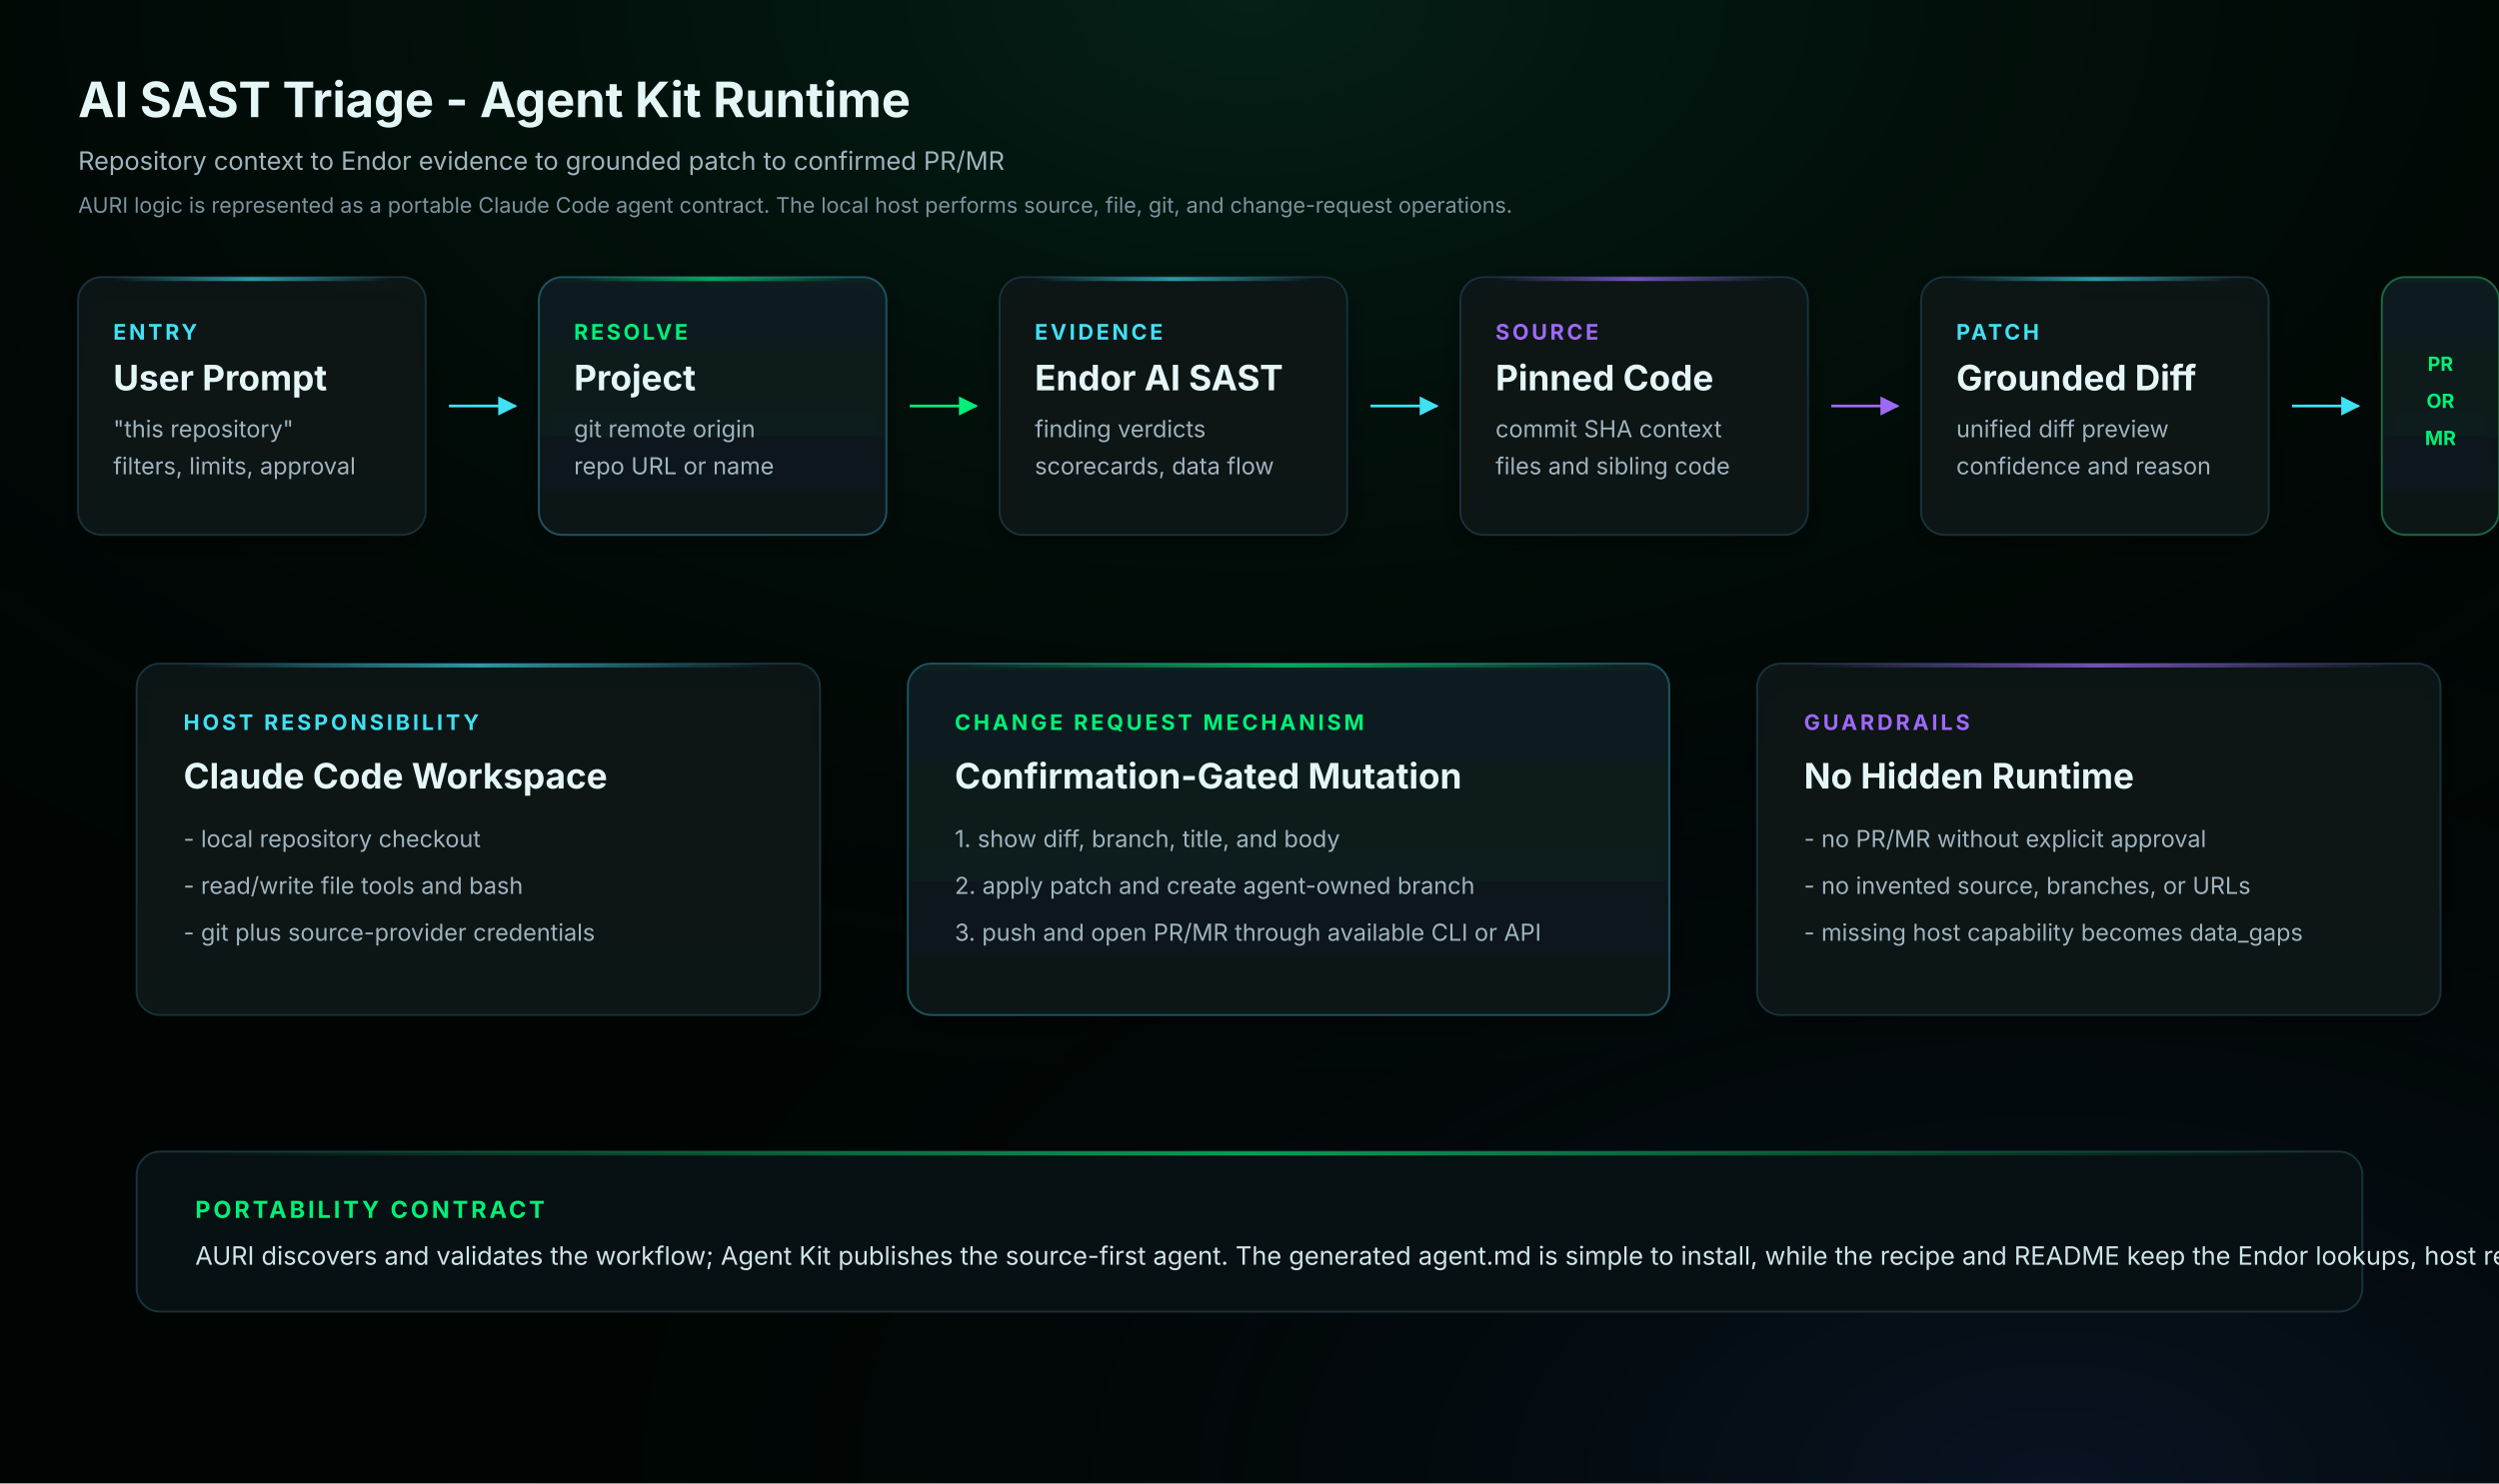
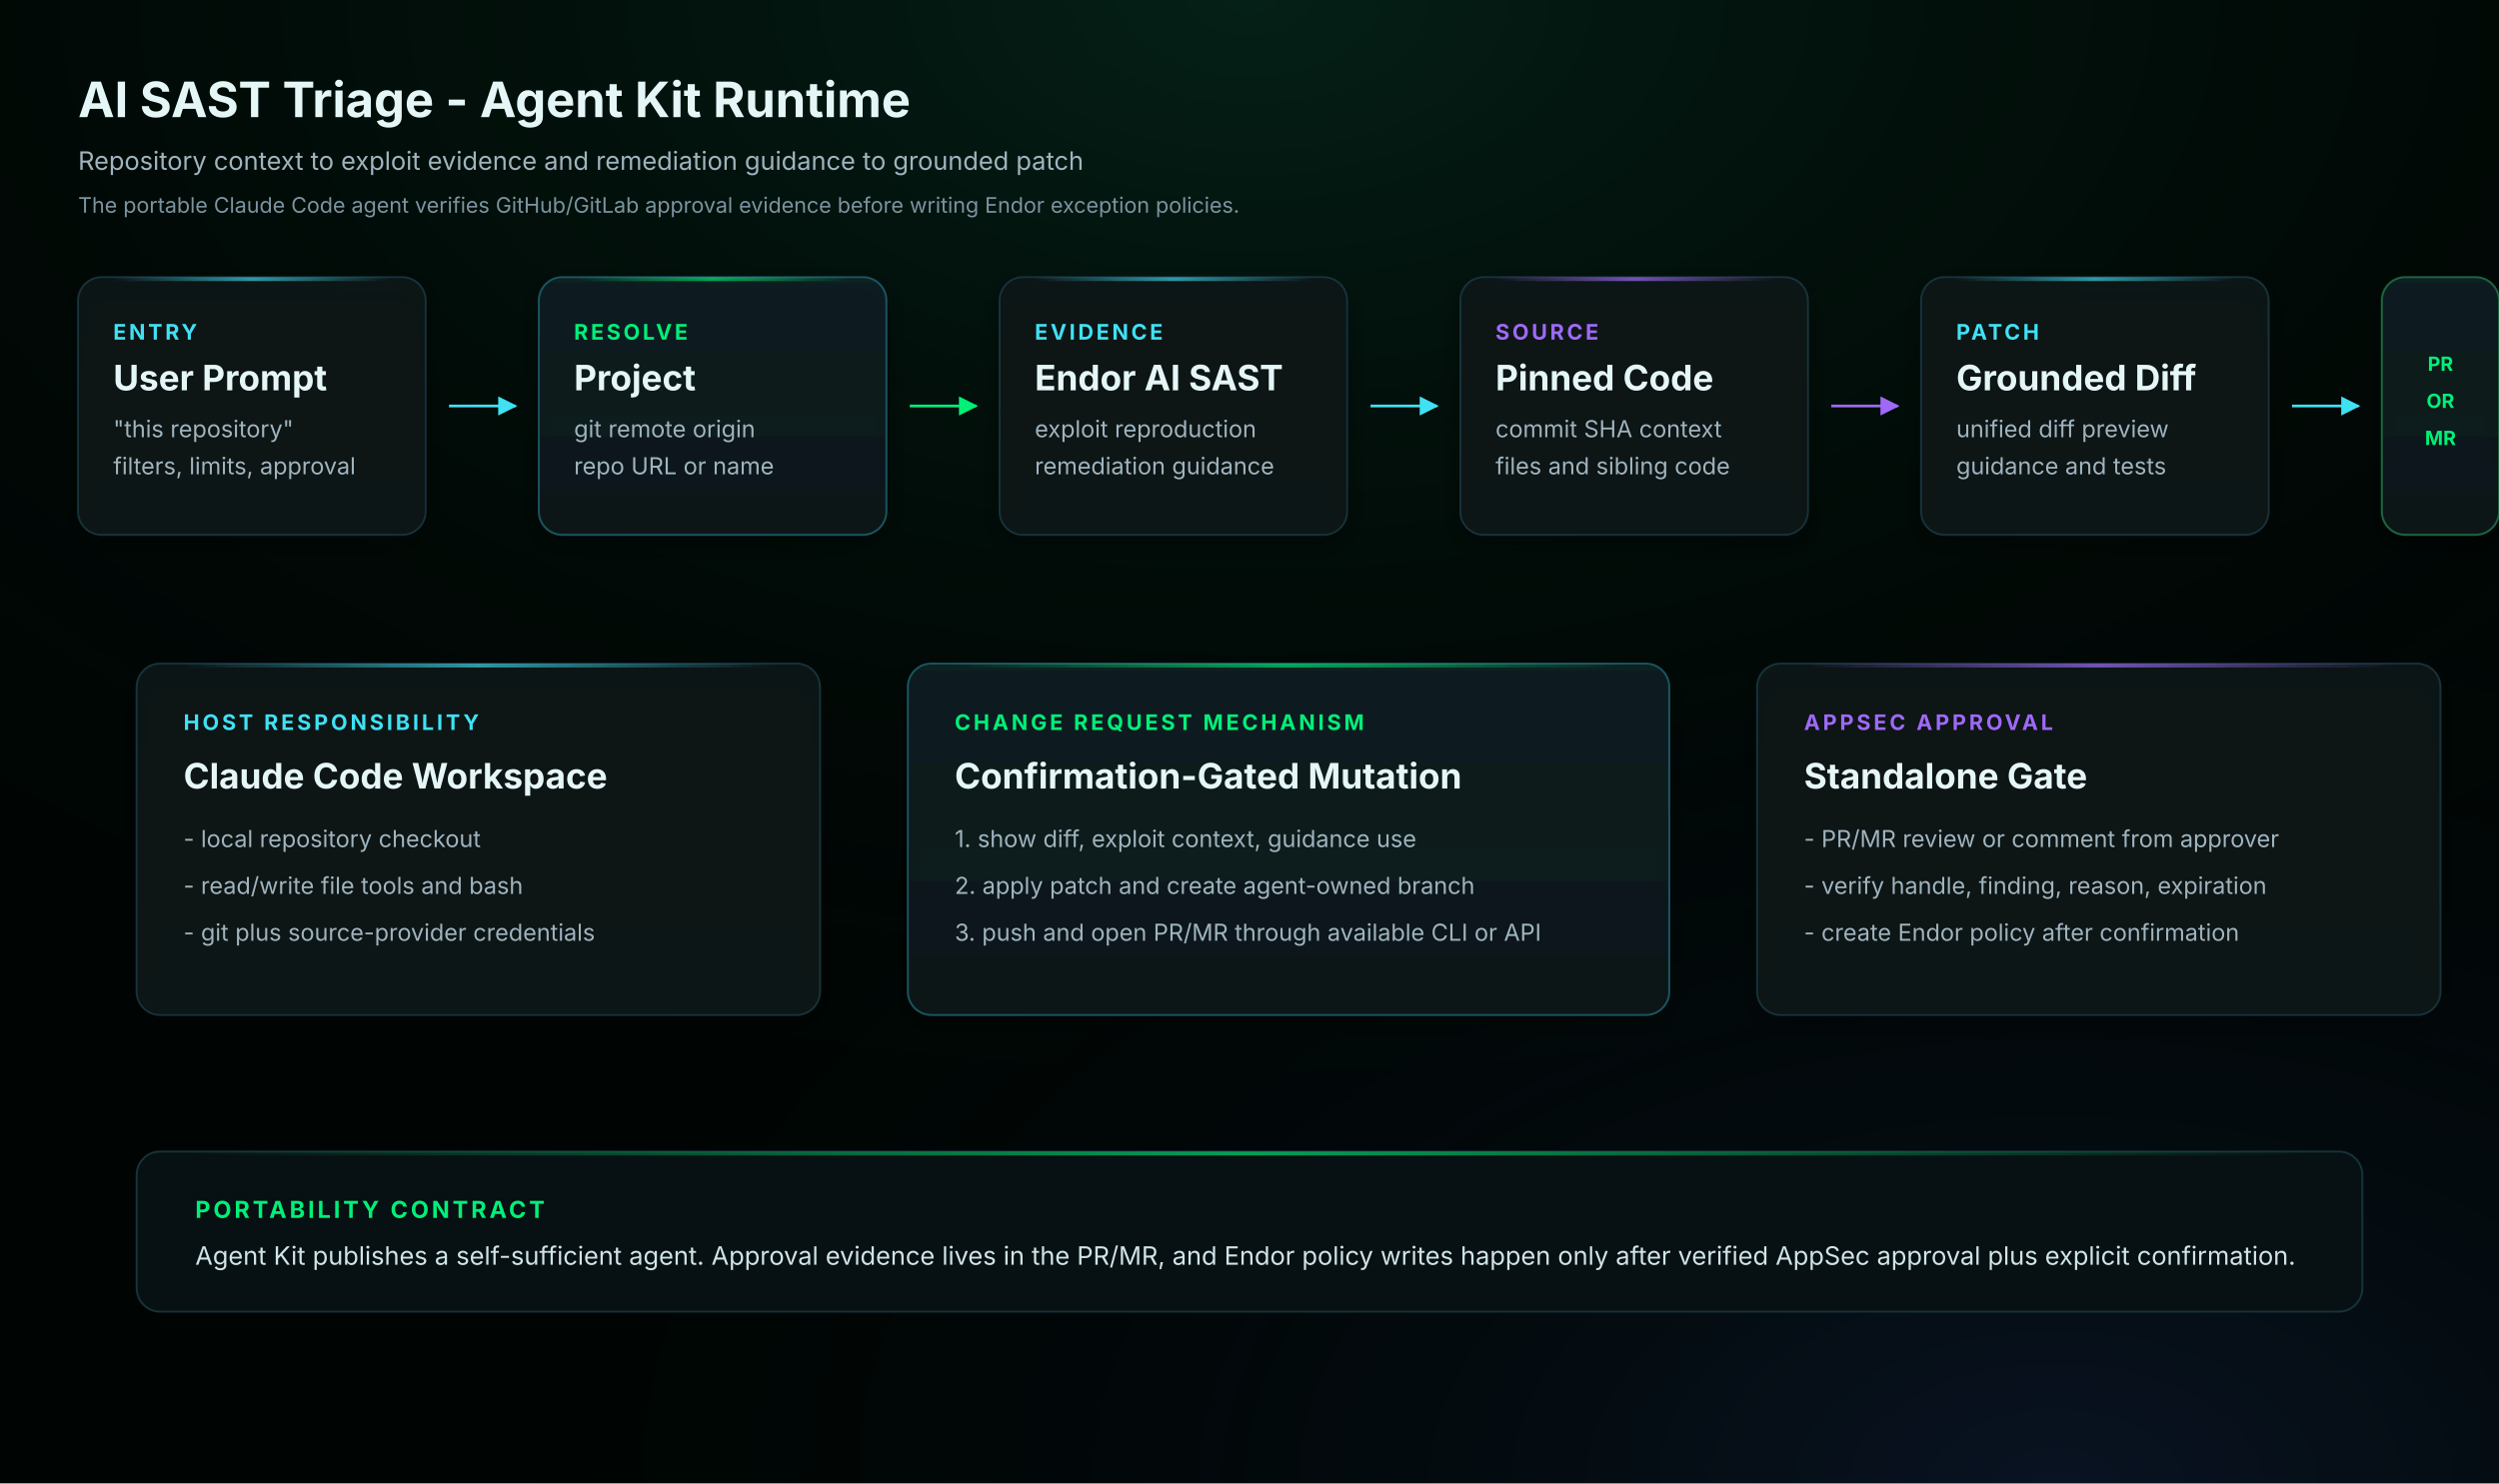
<svg xmlns="http://www.w3.org/2000/svg" viewBox="0 0 1280 760" font-family="-apple-system, BlinkMacSystemFont, 'Segoe UI', Inter, Geist, sans-serif">
  <defs>
    <radialGradient id="bgGlow" cx="50%" cy="0%" r="80%">
      <stop offset="0%" stop-color="#0a3d2c" stop-opacity="0.48" />
      <stop offset="100%" stop-color="#000503" stop-opacity="0" />
    </radialGradient>
    <radialGradient id="bgGlow2" cx="82%" cy="100%" r="65%">
      <stop offset="0%" stop-color="#1a2f5e" stop-opacity="0.34" />
      <stop offset="100%" stop-color="#000503" stop-opacity="0" />
    </radialGradient>
    <linearGradient id="cardGlass" x1="0%" y1="0%" x2="0%" y2="100%">
      <stop offset="0%" stop-color="#0d1518" stop-opacity="0.94" />
      <stop offset="100%" stop-color="#0a1112" stop-opacity="0.97" />
    </linearGradient>
    <linearGradient id="cardGlassActive" x1="0%" y1="0%" x2="0%" y2="100%">
      <stop offset="0%" stop-color="#0e2023" stop-opacity="0.96" />
      <stop offset="100%" stop-color="#091517" stop-opacity="0.98" />
    </linearGradient>
    <linearGradient id="hairline" x1="0%" y1="0%" x2="100%" y2="0%">
      <stop offset="0%" stop-color="#3fe1f3" stop-opacity="0" />
      <stop offset="50%" stop-color="#3fe1f3" stop-opacity="0.64" />
      <stop offset="100%" stop-color="#3fe1f3" stop-opacity="0" />
    </linearGradient>
    <linearGradient id="hairlineGreen" x1="0%" y1="0%" x2="100%" y2="0%">
      <stop offset="0%" stop-color="#00f078" stop-opacity="0" />
      <stop offset="50%" stop-color="#00f078" stop-opacity="0.64" />
      <stop offset="100%" stop-color="#00f078" stop-opacity="0" />
    </linearGradient>
    <linearGradient id="hairlinePurple" x1="0%" y1="0%" x2="100%" y2="0%">
      <stop offset="0%" stop-color="#9f69f7" stop-opacity="0" />
      <stop offset="50%" stop-color="#9f69f7" stop-opacity="0.70" />
      <stop offset="100%" stop-color="#9f69f7" stop-opacity="0" />
    </linearGradient>
    <filter id="cardShadow" x="-10%" y="-10%" width="120%" height="130%">
      <feGaussianBlur in="SourceAlpha" stdDeviation="6" />
      <feOffset dx="0" dy="4" />
      <feComponentTransfer>
        <feFuncA type="linear" slope="0.42" />
      </feComponentTransfer>
      <feMerge>
        <feMergeNode />
        <feMergeNode in="SourceGraphic" />
      </feMerge>
    </filter>
    <marker id="arrowCyan" viewBox="0 0 10 10" refX="9" refY="5" markerWidth="7" markerHeight="7" orient="auto-start-reverse">
      <path d="M 0 0 L 10 5 L 0 10 z" fill="#3fe1f3" />
    </marker>
    <marker id="arrowGreen" viewBox="0 0 10 10" refX="9" refY="5" markerWidth="7" markerHeight="7" orient="auto-start-reverse">
      <path d="M 0 0 L 10 5 L 0 10 z" fill="#00f078" />
    </marker>
    <marker id="arrowPurple" viewBox="0 0 10 10" refX="9" refY="5" markerWidth="7" markerHeight="7" orient="auto-start-reverse">
      <path d="M 0 0 L 10 5 L 0 10 z" fill="#9f69f7" />
    </marker>
  </defs>
  <rect width="1280" height="760" fill="#000503" />
  <rect width="1280" height="760" fill="url(#bgGlow)" />
  <rect width="1280" height="760" fill="url(#bgGlow2)" />
  <g transform="translate(40, 34)">
    <text x="0" y="26" font-size="25" font-weight="700" fill="#e5f6f7">AI SAST Triage - Agent Kit Runtime</text>
-     <text x="0" y="53" font-size="13" fill="#9fb4be">Repository context to Endor evidence to grounded patch to confirmed PR/MR</text>
-     <text x="0" y="75" font-size="11" fill="#7c93a0">AURI logic is represented as a portable Claude Code agent contract. The local host performs source, file, git, and change-request operations.</text>
+     <text x="0" y="53" font-size="13" fill="#9fb4be">Repository context to exploit evidence and remediation guidance to grounded patch</text>
+     <text x="0" y="75" font-size="11" fill="#7c93a0">The portable Claude Code agent verifies GitHub/GitLab approval evidence before writing Endor exception policies.</text>
  </g>
  <g transform="translate(40, 142)">
    <g transform="translate(0,0)" filter="url(#cardShadow)">
      <rect width="178" height="132" rx="12" fill="url(#cardGlass)" stroke="#17323a" />
      <rect x="18" y="0" width="142" height="2" fill="url(#hairline)" />
      <text x="18" y="32" font-size="11" font-weight="700" fill="#3fe1f3" letter-spacing="1.4">ENTRY</text>
      <text x="18" y="58" font-size="18" font-weight="700" fill="#e5f6f7">User Prompt</text>
      <text x="18" y="82" font-size="12" fill="#9fb4be">"this repository"</text>
      <text x="18" y="101" font-size="12" fill="#9fb4be">filters, limits, approval</text>
    </g>
    <line x1="190" y1="66" x2="224" y2="66" stroke="#3fe1f3" stroke-width="1.4" marker-end="url(#arrowCyan)" />
    <g transform="translate(236,0)" filter="url(#cardShadow)">
      <rect width="178" height="132" rx="12" fill="url(#cardGlassActive)" stroke="#1c5360" />
      <rect x="18" y="0" width="142" height="2" fill="url(#hairlineGreen)" />
      <text x="18" y="32" font-size="11" font-weight="700" fill="#00f078" letter-spacing="1.4">RESOLVE</text>
      <text x="18" y="58" font-size="18" font-weight="700" fill="#e5f6f7">Project</text>
      <text x="18" y="82" font-size="12" fill="#9fb4be">git remote origin</text>
      <text x="18" y="101" font-size="12" fill="#9fb4be">repo URL or name</text>
    </g>
    <line x1="426" y1="66" x2="460" y2="66" stroke="#00f078" stroke-width="1.4" marker-end="url(#arrowGreen)" />
    <g transform="translate(472,0)" filter="url(#cardShadow)">
      <rect width="178" height="132" rx="12" fill="url(#cardGlass)" stroke="#17323a" />
      <rect x="18" y="0" width="142" height="2" fill="url(#hairline)" />
      <text x="18" y="32" font-size="11" font-weight="700" fill="#3fe1f3" letter-spacing="1.4">EVIDENCE</text>
      <text x="18" y="58" font-size="18" font-weight="700" fill="#e5f6f7">Endor AI SAST</text>
-       <text x="18" y="82" font-size="12" fill="#9fb4be">finding verdicts</text>
-       <text x="18" y="101" font-size="12" fill="#9fb4be">scorecards, data flow</text>
+       <text x="18" y="82" font-size="12" fill="#9fb4be">exploit reproduction</text>
+       <text x="18" y="101" font-size="12" fill="#9fb4be">remediation guidance</text>
    </g>
    <line x1="662" y1="66" x2="696" y2="66" stroke="#3fe1f3" stroke-width="1.4" marker-end="url(#arrowCyan)" />
    <g transform="translate(708,0)" filter="url(#cardShadow)">
      <rect width="178" height="132" rx="12" fill="url(#cardGlass)" stroke="#17323a" />
      <rect x="18" y="0" width="142" height="2" fill="url(#hairlinePurple)" />
      <text x="18" y="32" font-size="11" font-weight="700" fill="#9f69f7" letter-spacing="1.4">SOURCE</text>
      <text x="18" y="58" font-size="18" font-weight="700" fill="#e5f6f7">Pinned Code</text>
      <text x="18" y="82" font-size="12" fill="#9fb4be">commit SHA context</text>
      <text x="18" y="101" font-size="12" fill="#9fb4be">files and sibling code</text>
    </g>
    <line x1="898" y1="66" x2="932" y2="66" stroke="#9f69f7" stroke-width="1.4" marker-end="url(#arrowPurple)" />
    <g transform="translate(944,0)" filter="url(#cardShadow)">
      <rect width="178" height="132" rx="12" fill="url(#cardGlass)" stroke="#17323a" />
      <rect x="18" y="0" width="142" height="2" fill="url(#hairline)" />
      <text x="18" y="32" font-size="11" font-weight="700" fill="#3fe1f3" letter-spacing="1.4">PATCH</text>
      <text x="18" y="58" font-size="18" font-weight="700" fill="#e5f6f7">Grounded Diff</text>
      <text x="18" y="82" font-size="12" fill="#9fb4be">unified diff preview</text>
-       <text x="18" y="101" font-size="12" fill="#9fb4be">confidence and reason</text>
+       <text x="18" y="101" font-size="12" fill="#9fb4be">guidance and tests</text>
    </g>
    <line x1="1134" y1="66" x2="1168" y2="66" stroke="#3fe1f3" stroke-width="1.4" marker-end="url(#arrowCyan)" />
    <g transform="translate(1180,0)" filter="url(#cardShadow)">
      <rect width="60" height="132" rx="12" fill="url(#cardGlassActive)" stroke="#1f6540" />
      <text x="30" y="48" font-size="10" font-weight="700" fill="#00f078" text-anchor="middle">PR</text>
      <text x="30" y="67" font-size="10" font-weight="700" fill="#00f078" text-anchor="middle">OR</text>
      <text x="30" y="86" font-size="10" font-weight="700" fill="#00f078" text-anchor="middle">MR</text>
    </g>
  </g>
  <g transform="translate(70, 340)">
    <g filter="url(#cardShadow)">
      <rect width="350" height="180" rx="12" fill="url(#cardGlass)" stroke="#17323a" />
      <rect x="24" y="0" width="302" height="2" fill="url(#hairline)" />
      <text x="24" y="34" font-size="11" font-weight="700" fill="#3fe1f3" letter-spacing="1.5">HOST RESPONSIBILITY</text>
      <text x="24" y="64" font-size="18" font-weight="700" fill="#e5f6f7">Claude Code Workspace</text>
      <text x="24" y="94" font-size="12" fill="#9fb4be">- local repository checkout</text>
      <text x="24" y="118" font-size="12" fill="#9fb4be">- read/write file tools and bash</text>
      <text x="24" y="142" font-size="12" fill="#9fb4be">- git plus source-provider credentials</text>
    </g>
    <g transform="translate(395,0)" filter="url(#cardShadow)">
      <rect width="390" height="180" rx="12" fill="url(#cardGlassActive)" stroke="#1c5360" />
      <rect x="24" y="0" width="342" height="2" fill="url(#hairlineGreen)" />
      <text x="24" y="34" font-size="11" font-weight="700" fill="#00f078" letter-spacing="1.5">CHANGE REQUEST MECHANISM</text>
      <text x="24" y="64" font-size="18" font-weight="700" fill="#e5f6f7">Confirmation-Gated Mutation</text>
-       <text x="24" y="94" font-size="12" fill="#9fb4be">1. show diff, branch, title, and body</text>
+       <text x="24" y="94" font-size="12" fill="#9fb4be">1. show diff, exploit context, guidance use</text>
      <text x="24" y="118" font-size="12" fill="#9fb4be">2. apply patch and create agent-owned branch</text>
      <text x="24" y="142" font-size="12" fill="#9fb4be">3. push and open PR/MR through available CLI or API</text>
    </g>
    <g transform="translate(830,0)" filter="url(#cardShadow)">
      <rect width="350" height="180" rx="12" fill="url(#cardGlass)" stroke="#17323a" />
      <rect x="24" y="0" width="302" height="2" fill="url(#hairlinePurple)" />
-       <text x="24" y="34" font-size="11" font-weight="700" fill="#9f69f7" letter-spacing="1.5">GUARDRAILS</text>
-       <text x="24" y="64" font-size="18" font-weight="700" fill="#e5f6f7">No Hidden Runtime</text>
-       <text x="24" y="94" font-size="12" fill="#9fb4be">- no PR/MR without explicit approval</text>
-       <text x="24" y="118" font-size="12" fill="#9fb4be">- no invented source, branches, or URLs</text>
-       <text x="24" y="142" font-size="12" fill="#9fb4be">- missing host capability becomes data_gaps</text>
+       <text x="24" y="34" font-size="11" font-weight="700" fill="#9f69f7" letter-spacing="1.5">APPSEC APPROVAL</text>
+       <text x="24" y="64" font-size="18" font-weight="700" fill="#e5f6f7">Standalone Gate</text>
+       <text x="24" y="94" font-size="12" fill="#9fb4be">- PR/MR review or comment from approver</text>
+       <text x="24" y="118" font-size="12" fill="#9fb4be">- verify handle, finding, reason, expiration</text>
+       <text x="24" y="142" font-size="12" fill="#9fb4be">- create Endor policy after confirmation</text>
    </g>
  </g>
  <g transform="translate(70, 590)">
    <rect width="1140" height="82" rx="12" fill="#071012" stroke="#17323a" />
    <rect x="30" y="0" width="1080" height="2" fill="url(#hairlineGreen)" />
    <text x="30" y="34" font-size="12" font-weight="700" fill="#00f078" letter-spacing="1.5">PORTABILITY CONTRACT</text>
-     <text x="30" y="58" font-size="13" fill="#cfe4e8">AURI discovers and validates the workflow; Agent Kit publishes the source-first agent. The generated agent.md is simple to install, while the recipe and README keep the Endor lookups, host requirements, and mutation rules explicit.</text>
+     <text x="30" y="58" font-size="13" fill="#cfe4e8">Agent Kit publishes a self-sufficient agent. Approval evidence lives in the PR/MR, and Endor policy writes happen only after verified AppSec approval plus explicit confirmation.</text>
  </g>
</svg>
